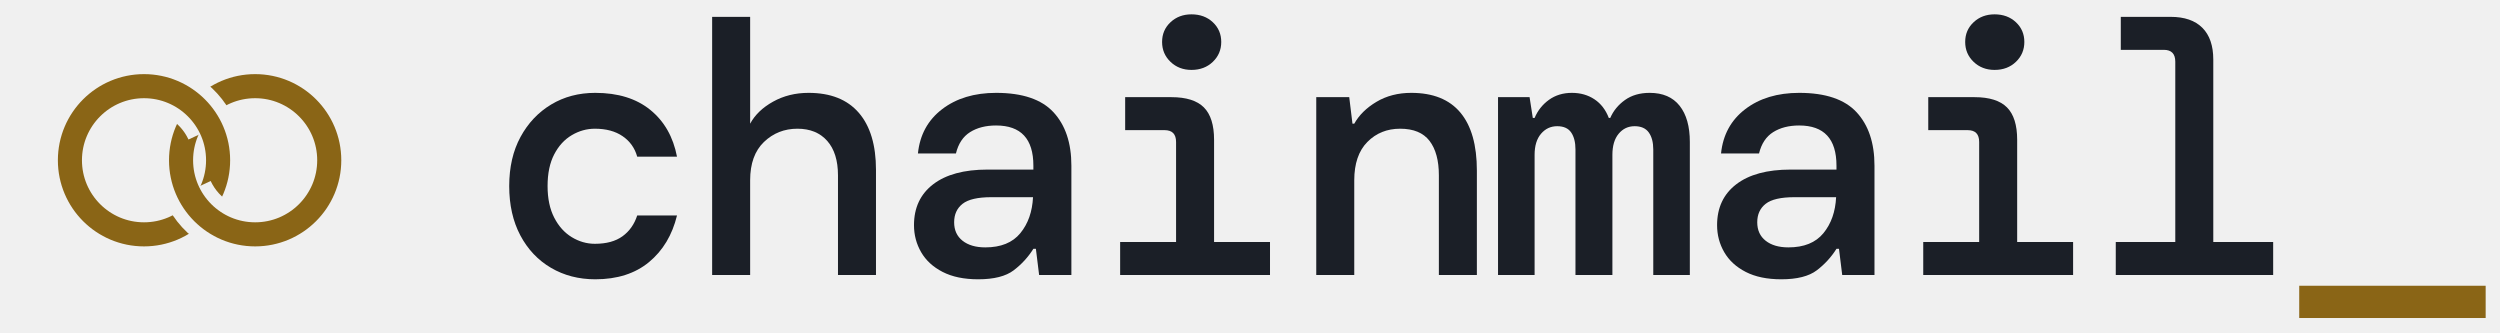
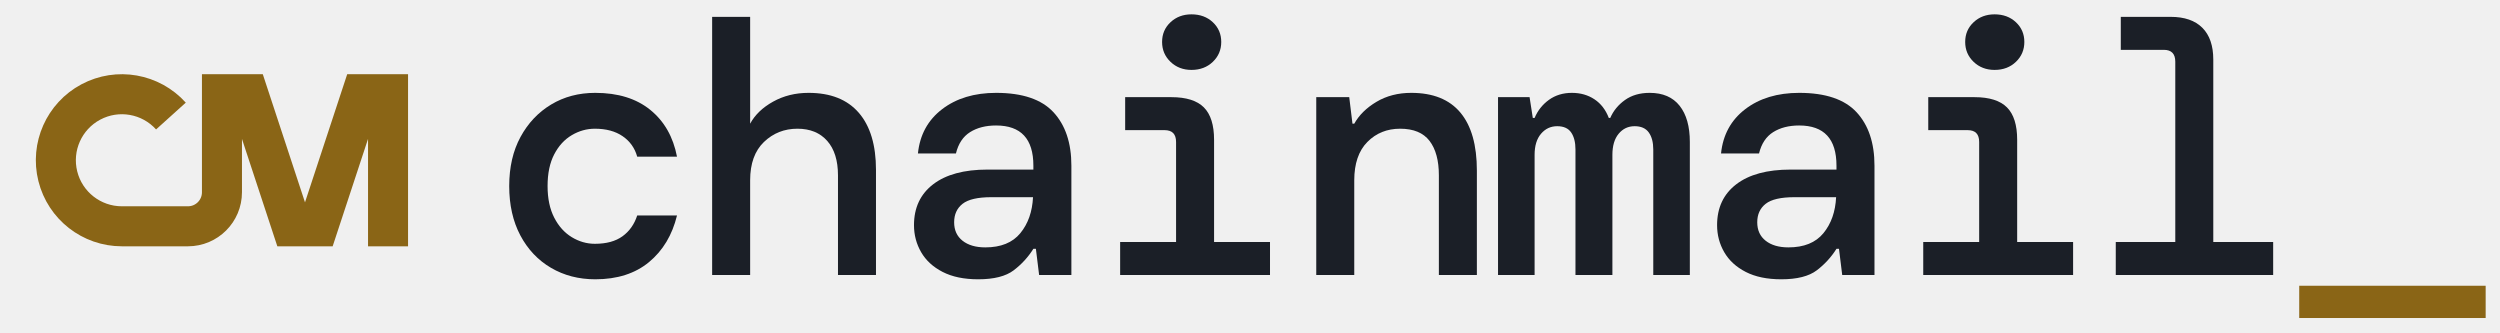
<svg xmlns="http://www.w3.org/2000/svg" viewBox="-40 -767 6973 927" role="img" aria-label="chainmail">
  <style>
.letter { animation: hide 0s step-end; }
@keyframes hide { from, to { opacity: 0; } }
.cursor { animation: type 1190ms step-end, blink 1.06s steps(1, end) 1190ms infinite; }
@keyframes type { 0% { transform: translateX(-5040px); } 37.82% { transform: translateX(-4480px); } 45.80% { transform: translateX(-3920px); } 52.52% { transform: translateX(-3360px); } 61.76% { transform: translateX(-2800px); } 68.91% { transform: translateX(-2240px); } 77.31% { transform: translateX(-1680px); } 83.61% { transform: translateX(-1120px); } 92.44% { transform: translateX(-560px); } 100.00% { transform: translateX(0px); } }
@keyframes blink { 50% { opacity: 0; } }
@media (prefers-reduced-motion: reduce) { .cursor, .letter { animation: none; } }
</style>
-   <g transform="translate(0 -630.0) scale(25.8333)">
-     <mask id="wl-l" maskUnits="userSpaceOnUse" x="-4" y="-4" width="48" height="32">
-       <rect x="-4" y="-4" width="48" height="32" fill="#fff" />
-       <path d="M22 18.93 A8 8 0 0 1 18.75 15.38" fill="none" stroke="#000" stroke-width="5.4" />
-     </mask>
-     <mask id="wl-r" maskUnits="userSpaceOnUse" x="-4" y="-4" width="48" height="32">
-       <rect x="-4" y="-4" width="48" height="32" fill="#fff" />
-       <path d="M18 5.07 A8 8 0 0 1 21.25 8.62" fill="none" stroke="#000" stroke-width="5.4" />
-     </mask>
-     <g fill="none" stroke="#8a6516" stroke-width="2.6">
-       <circle cx="14" cy="12" r="8" mask="url(#wl-l)" />
-       <circle cx="26" cy="12" r="8" mask="url(#wl-r)" />
-     </g>
+   <g transform="matrix(2.7907 0 0 2.7907 -135.35 -1034.42)">
+     <clipPath id="wl-cap">
+       <rect x="70" y="170" width="372" height="172" />
+     </clipPath>
+     <path d="M205 211.8A66 66 0 1 0 156 322H222A34 34 0 0 0 256 288V110L339 362L422 110V342" fill="none" stroke="#8a6516" stroke-width="40" stroke-miterlimit="20" clip-path="url(#wl-cap)" />
  </g>
  <path class="letter" style="animation-duration: 450ms" fill="#1b1f27" d="M1620.3 12Q1551.3 12 1496.8 -20Q1442.3 -52 1411.3 -110.5Q1380.3 -169 1380.3 -248Q1380.3 -327 1411.8 -385Q1443.3 -443 1497.3 -475.5Q1551.3 -508 1620.3 -508Q1715.3 -508 1773.8 -460.5Q1832.3 -413 1848.3 -330H1737.3Q1727.3 -366 1696.8 -387Q1666.3 -408 1619.3 -408Q1585.3 -408 1554.8 -390Q1524.3 -372 1505.8 -336.5Q1487.3 -301 1487.3 -248Q1487.3 -196 1505.8 -160Q1524.3 -124 1554.8 -105.5Q1585.3 -87 1619.3 -87Q1667.3 -87 1696.3 -108Q1725.3 -129 1737.3 -166H1848.3Q1828.3 -84 1770.3 -36Q1712.3 12 1620.3 12Z" />
  <path class="letter" style="animation-duration: 545ms" fill="#1b1f27" d="M1946.3 0V-720H2052.3V-422Q2072.3 -459 2116.3 -483.5Q2160.3 -508 2215.3 -508Q2307.3 -508 2355.3 -452.5Q2403.3 -397 2403.3 -293V0H2297.3V-278Q2297.3 -340 2267.3 -374Q2237.3 -408 2184.3 -408Q2129.3 -408 2090.8 -371Q2052.3 -334 2052.3 -264V0Z" />
  <path class="letter" style="animation-duration: 625ms" fill="#1b1f27" d="M2688.3 12Q2629.3 12 2589.3 -8.5Q2549.3 -29 2529.3 -63.5Q2509.3 -98 2509.3 -139Q2509.3 -212 2562.8 -253Q2616.3 -294 2714.3 -294H2842.3V-305Q2842.3 -417 2738.3 -417Q2695.3 -417 2665.8 -398.5Q2636.3 -380 2626.3 -339H2520.3Q2528.3 -417 2587.8 -462.5Q2647.3 -508 2738.3 -508Q2848.3 -508 2898.3 -454Q2948.3 -400 2948.3 -305V0H2858.3L2849.3 -73H2842.3Q2820.3 -38 2787.3 -13Q2754.3 12 2688.3 12ZM2708.3 -77Q2773.3 -77 2805.8 -116.5Q2838.3 -156 2841.3 -217H2725.3Q2668.3 -217 2644.8 -198.5Q2621.3 -180 2621.3 -147Q2621.3 -114 2644.8 -95.5Q2668.3 -77 2708.3 -77Z" />
  <path class="letter" style="animation-duration: 735ms" fill="#1b1f27" d="M3283.3 -572Q3248.3 -572 3224.8 -594.5Q3201.3 -617 3201.3 -650Q3201.3 -683 3224.8 -705Q3248.3 -727 3283.3 -727Q3319.3 -727 3342.8 -705Q3366.3 -683 3366.3 -650Q3366.3 -617 3342.8 -594.5Q3319.3 -572 3283.3 -572ZM3084.3 0V-92H3240.3V-371Q3240.3 -404 3208.3 -404H3098.3V-496H3227.3Q3289.3 -496 3317.8 -467.5Q3346.3 -439 3346.3 -377V-92H3502.3V0Z" />
  <path class="letter" style="animation-duration: 820ms" fill="#1b1f27" d="M3631.3 0V-496H3723.3L3732.3 -422H3737.3Q3757.3 -458 3799.3 -483Q3841.3 -508 3896.3 -508Q3987.3 -508 4033.3 -453Q4079.3 -398 4079.3 -291V0H3973.3V-278Q3973.3 -340 3947.3 -374Q3921.3 -408 3865.3 -408Q3810.3 -408 3773.8 -371Q3737.3 -334 3737.3 -264V0Z" />
  <path class="letter" style="animation-duration: 920ms" fill="#1b1f27" d="M4138.3 0V-496H4226.3L4235.3 -438H4240.3Q4253.3 -469 4280.3 -488.5Q4307.3 -508 4344.3 -508Q4380.3 -508 4407.3 -490Q4434.3 -472 4447.3 -438H4451.3Q4464.3 -468 4492.3 -488Q4520.3 -508 4561.3 -508Q4616.3 -508 4644.8 -472Q4673.3 -436 4673.3 -371V0H4571.3V-350Q4571.3 -380 4558.8 -397.5Q4546.3 -415 4519.3 -415Q4492.3 -415 4474.8 -394Q4457.3 -373 4457.3 -335V0H4354.3V-350Q4354.3 -380 4342.3 -397.5Q4330.3 -415 4303.3 -415Q4276.3 -415 4258.3 -394Q4240.3 -373 4240.3 -335V0Z" />
  <path class="letter" style="animation-duration: 995ms" fill="#1b1f27" d="M4928.3 12Q4869.3 12 4829.3 -8.5Q4789.3 -29 4769.3 -63.5Q4749.3 -98 4749.3 -139Q4749.3 -212 4802.8 -253Q4856.3 -294 4954.3 -294H5082.3V-305Q5082.3 -417 4978.3 -417Q4935.3 -417 4905.8 -398.5Q4876.3 -380 4866.3 -339H4760.3Q4768.3 -417 4827.8 -462.5Q4887.3 -508 4978.3 -508Q5088.3 -508 5138.3 -454Q5188.3 -400 5188.3 -305V0H5098.3L5089.3 -73H5082.3Q5060.3 -38 5027.3 -13Q4994.3 12 4928.3 12ZM4948.3 -77Q5013.3 -77 5045.8 -116.5Q5078.3 -156 5081.3 -217H4965.3Q4908.3 -217 4884.8 -198.5Q4861.3 -180 4861.3 -147Q4861.3 -114 4884.8 -95.5Q4908.3 -77 4948.3 -77Z" />
  <path class="letter" style="animation-duration: 1100ms" fill="#1b1f27" d="M5523.3 -572Q5488.3 -572 5464.8 -594.5Q5441.3 -617 5441.3 -650Q5441.3 -683 5464.8 -705Q5488.3 -727 5523.3 -727Q5559.3 -727 5582.8 -705Q5606.3 -683 5606.3 -650Q5606.3 -617 5582.8 -594.5Q5559.3 -572 5523.3 -572ZM5324.3 0V-92H5480.3V-371Q5480.3 -404 5448.3 -404H5338.3V-496H5467.3Q5529.3 -496 5557.8 -467.5Q5586.3 -439 5586.3 -377V-92H5742.3V0Z" />
  <path class="letter" style="animation-duration: 1190ms" fill="#1b1f27" d="M5861.3 0V-92H6027.3V-595Q6027.3 -628 5995.3 -628H5875.3V-720H6014.3Q6072.3 -720 6102.8 -689.5Q6133.3 -659 6133.3 -601V-92H6300.3V0Z" />
  <rect class="cursor" fill="#8a6516" x="6373" y="30" width="520" height="90" />
</svg>
